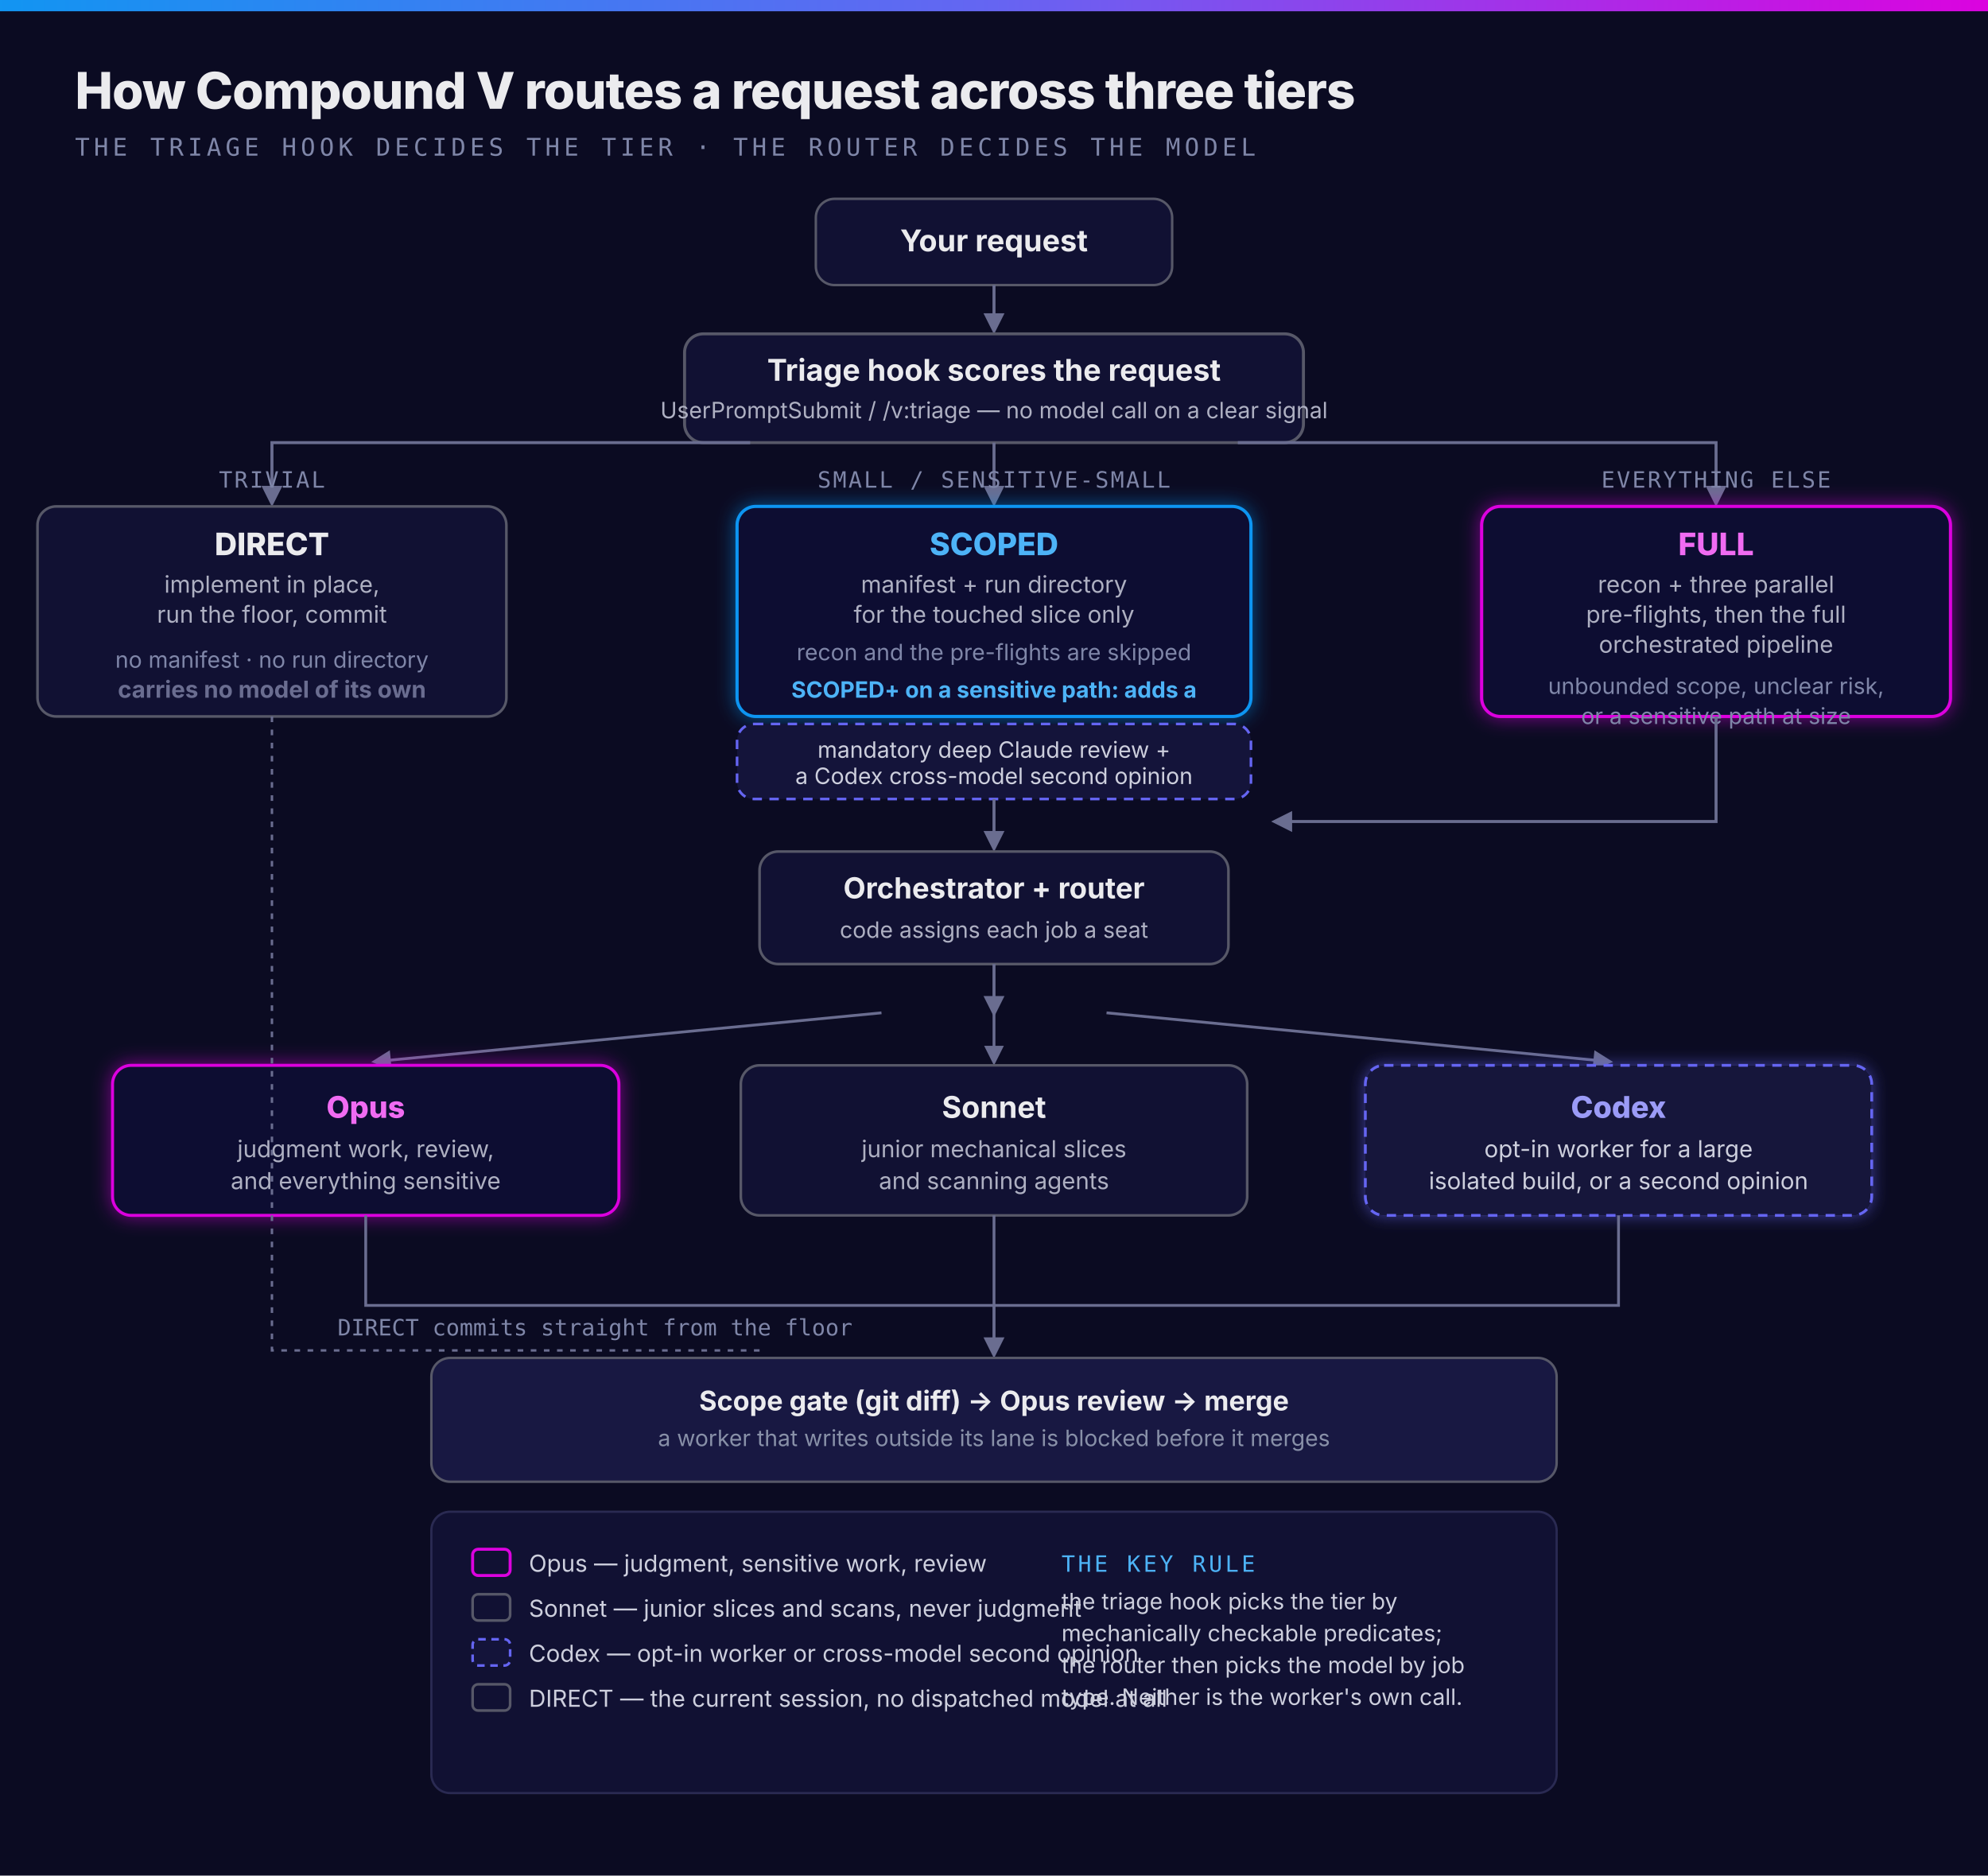
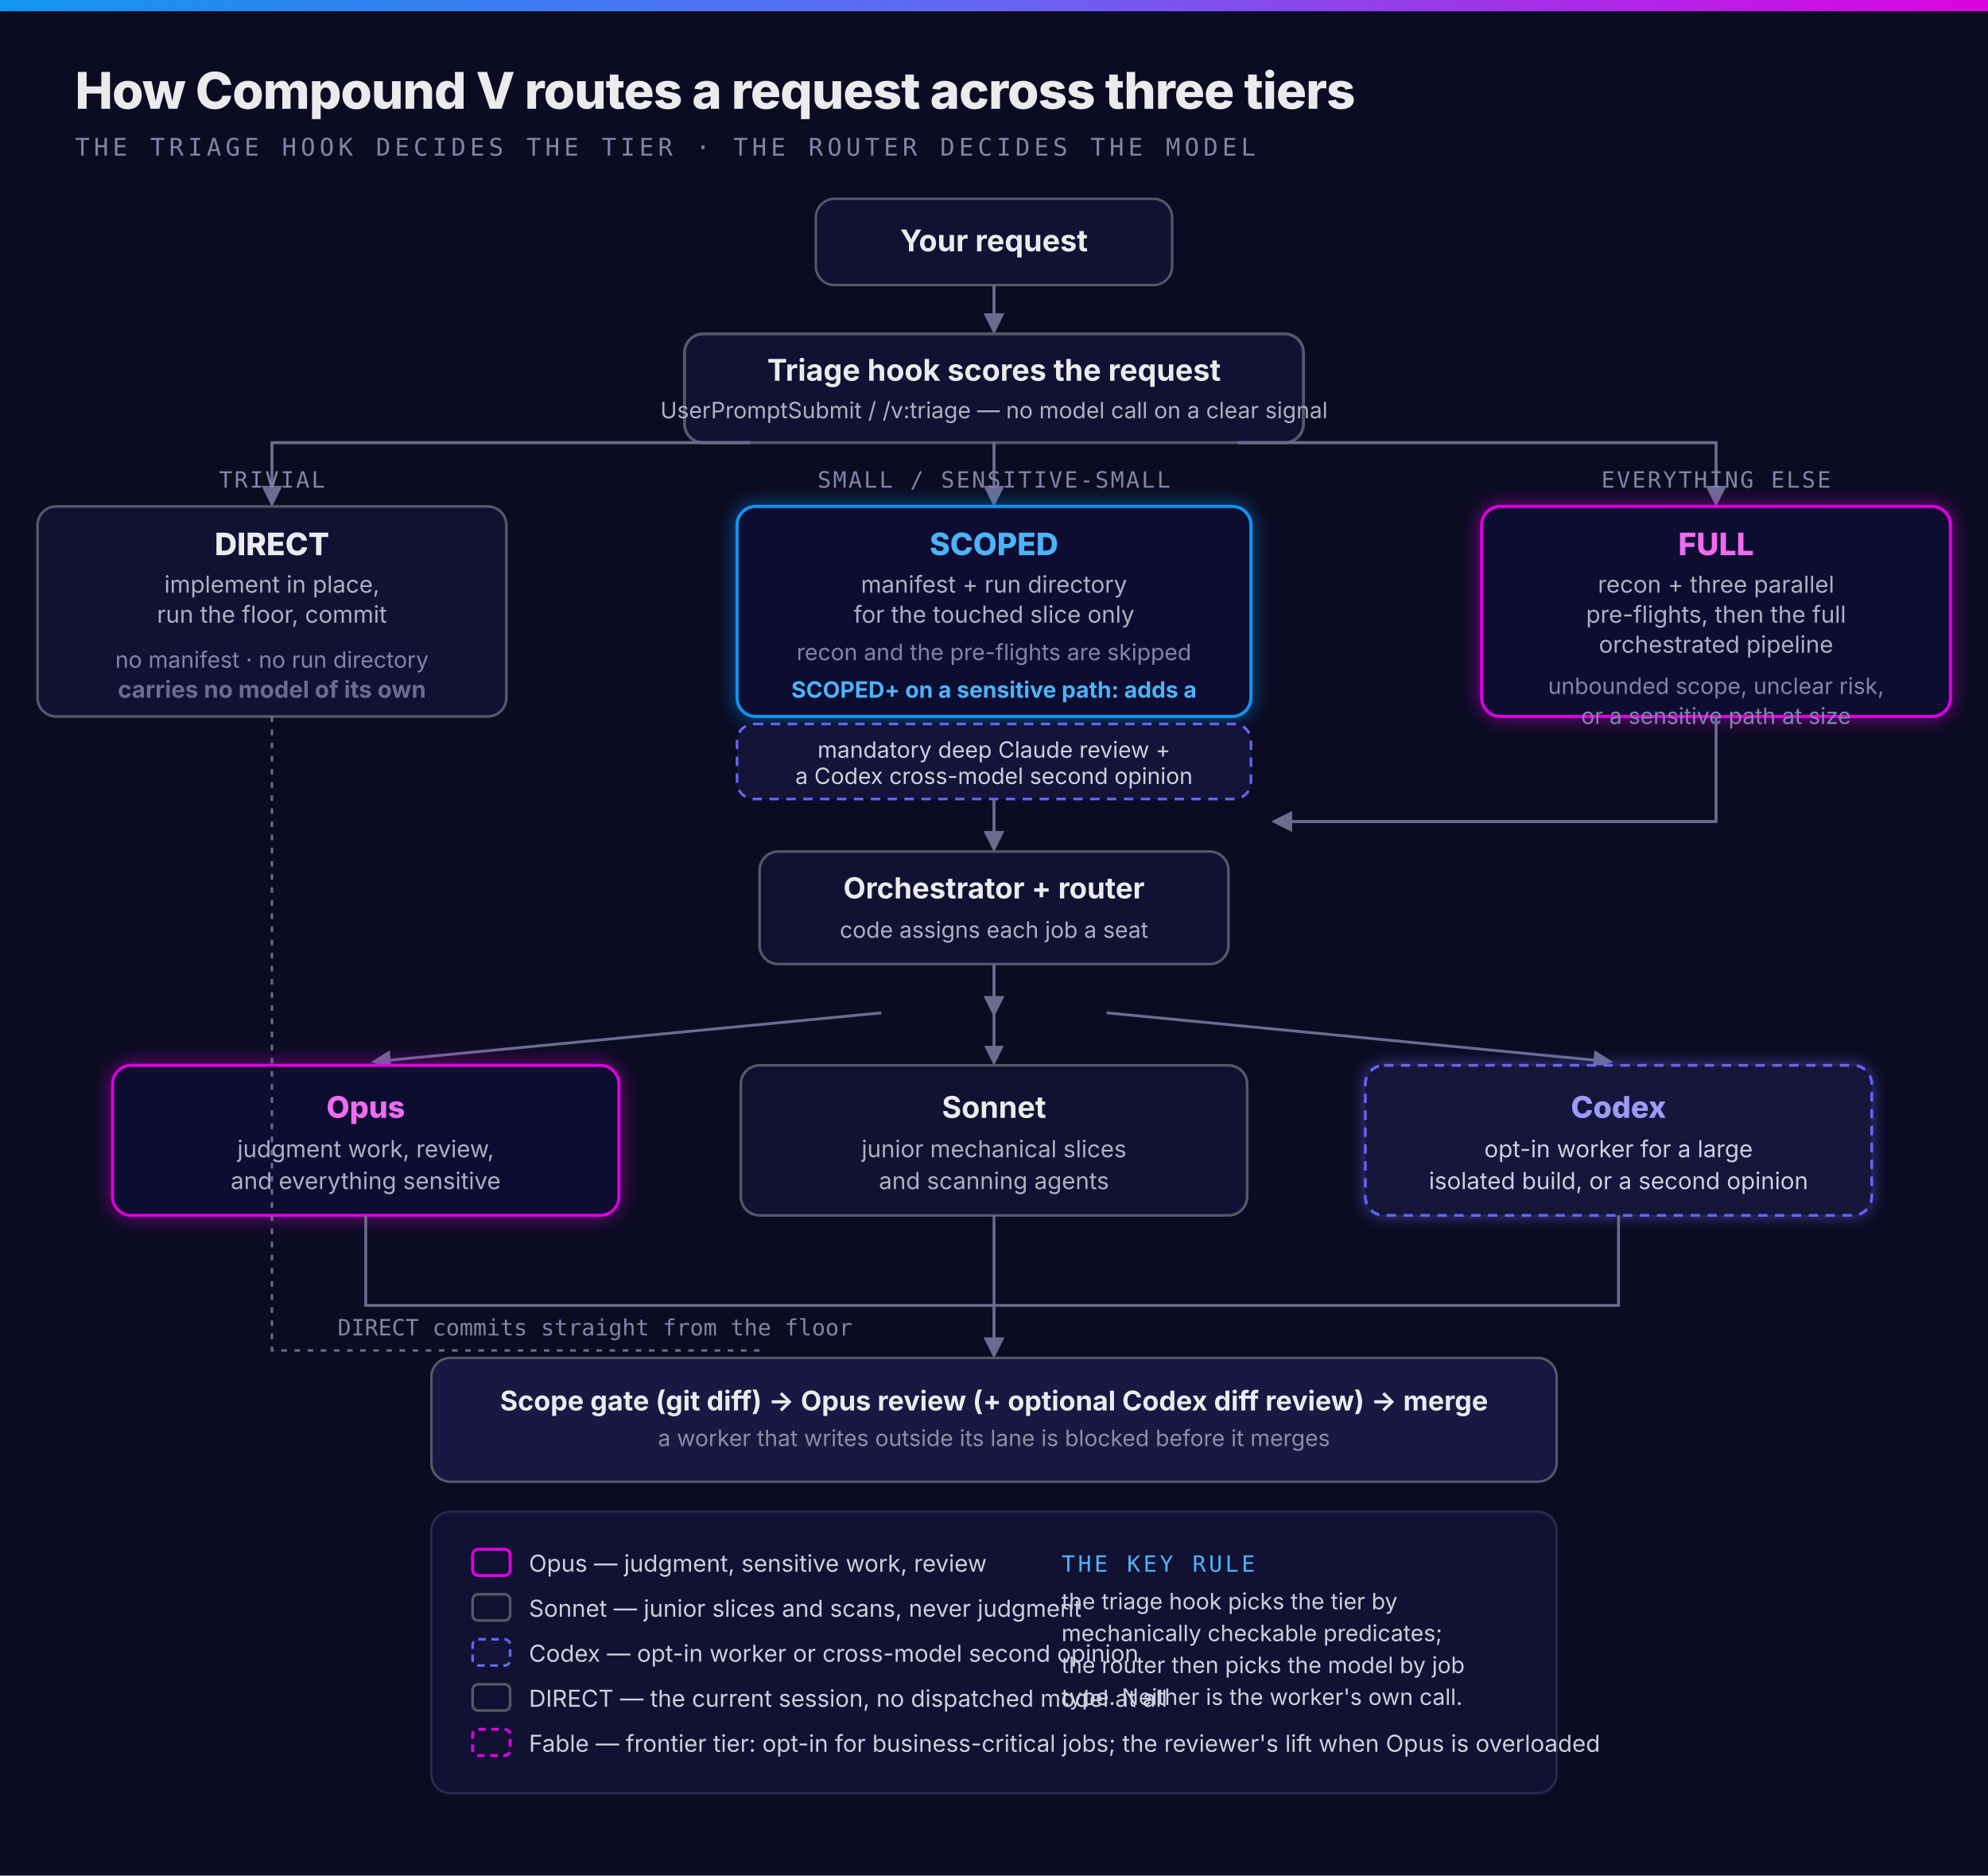
<svg xmlns="http://www.w3.org/2000/svg" viewBox="0 0 1060 1000" font-family="system-ui, -apple-system, 'Segoe UI', sans-serif">
  <defs>
    <linearGradient id="brandbar" x1="0" y1="0" x2="1" y2="0">
      <stop offset="0" stop-color="#1195f2" />
      <stop offset="0.5" stop-color="#6565f2" />
      <stop offset="1" stop-color="#dc02df" />
    </linearGradient>
    <marker id="aN" viewBox="0 0 10 10" refX="8" refY="5" markerWidth="7" markerHeight="7" orient="auto-start-reverse">
      <path d="M0 0 L10 5 L0 10 z" fill="#6a6d90" />
    </marker>
    <marker id="aV" viewBox="0 0 10 10" refX="8" refY="5" markerWidth="7" markerHeight="7" orient="auto-start-reverse">
      <path d="M0 0 L10 5 L0 10 z" fill="#6565f2" />
    </marker>
    <filter id="gMag" x="-40%" y="-40%" width="180%" height="180%">
      <feDropShadow dx="0" dy="0" stdDeviation="5" flood-color="#dc02df" flood-opacity="0.55" />
    </filter>
    <filter id="gBlue" x="-40%" y="-40%" width="180%" height="180%">
      <feDropShadow dx="0" dy="0" stdDeviation="5" flood-color="#1195f2" flood-opacity="0.55" />
    </filter>
    <filter id="gVio" x="-40%" y="-40%" width="180%" height="180%">
      <feDropShadow dx="0" dy="0" stdDeviation="4" flood-color="#6565f2" flood-opacity="0.55" />
    </filter>
  </defs>
  <rect x="0" y="0" width="1060" height="1000" fill="#0b0b22" />
  <rect x="0" y="0" width="1060" height="6" fill="url(#brandbar)" />
  <text x="40" y="58" font-size="27" font-weight="800" letter-spacing="-0.4" fill="#ebebee">How Compound V routes a request across three tiers</text>
  <text x="40" y="83" font-size="13" font-family="ui-monospace, 'SF Mono', Menlo, monospace" letter-spacing="2.2" fill="#7f86a8">THE TRIAGE HOOK DECIDES THE TIER · THE ROUTER DECIDES THE MODEL</text>
  <rect x="435" y="106" width="190" height="46" rx="10" fill="#111133" stroke="#575868" stroke-width="1.3" />
  <text x="530" y="134" font-size="16" font-weight="700" text-anchor="middle" fill="#ebebee">Your request</text>
  <line x1="530" y1="152" x2="530" y2="176" stroke="#6a6d90" stroke-width="1.6" marker-end="url(#aN)" />
  <rect x="365" y="178" width="330" height="58" rx="10" fill="#111133" stroke="#575868" stroke-width="1.6" />
  <text x="530" y="203" font-size="16" font-weight="700" text-anchor="middle" fill="#ebebee">Triage hook scores the request</text>
  <text x="530" y="223" font-size="12" text-anchor="middle" fill="#aeb0c2">UserPromptSubmit / /v:triage — no model call on a clear signal</text>
  <path d="M400 236 L145 236 L145 268" fill="none" stroke="#6a6d90" stroke-width="1.6" marker-end="url(#aN)" />
  <line x1="530" y1="236" x2="530" y2="268" stroke="#6a6d90" stroke-width="1.6" marker-end="url(#aN)" />
  <path d="M660 236 L915 236 L915 268" fill="none" stroke="#6a6d90" stroke-width="1.6" marker-end="url(#aN)" />
  <text x="145" y="260" font-size="12" font-family="ui-monospace, monospace" letter-spacing="1" text-anchor="middle" fill="#7f86a8">TRIVIAL</text>
  <text x="530" y="260" font-size="12" font-family="ui-monospace, monospace" letter-spacing="1" text-anchor="middle" fill="#7f86a8">SMALL / SENSITIVE-SMALL</text>
  <text x="915" y="260" font-size="12" font-family="ui-monospace, monospace" letter-spacing="1" text-anchor="middle" fill="#7f86a8">EVERYTHING ELSE</text>
  <rect x="20" y="270" width="250" height="112" rx="10" fill="#111133" stroke="#575868" stroke-width="1.4" />
  <text x="145" y="296" font-size="16.5" font-weight="800" text-anchor="middle" fill="#ebebee">DIRECT</text>
  <text x="145" y="316" font-size="12.5" text-anchor="middle" fill="#aeb0c2">implement in place,</text>
  <text x="145" y="332" font-size="12.5" text-anchor="middle" fill="#aeb0c2">run the floor, commit</text>
  <text x="145" y="356" font-size="12" text-anchor="middle" fill="#7f86a8">no manifest · no run directory</text>
  <text x="145" y="372" font-size="12.5" font-weight="700" text-anchor="middle" fill="#6a6d90">carries no model of its own</text>
  <rect x="393" y="270" width="274" height="112" rx="10" fill="#111133" stroke="#1195f2" stroke-width="1.7" filter="url(#gBlue)" />
  <text x="530" y="296" font-size="16.5" font-weight="800" text-anchor="middle" fill="#4db3f7">SCOPED</text>
  <text x="530" y="316" font-size="12.5" text-anchor="middle" fill="#aeb0c2">manifest + run directory</text>
  <text x="530" y="332" font-size="12.5" text-anchor="middle" fill="#aeb0c2">for the touched slice only</text>
  <text x="530" y="352" font-size="12" text-anchor="middle" fill="#7f86a8">recon and the pre-flights are skipped</text>
  <text x="530" y="372" font-size="12" font-weight="700" text-anchor="middle" fill="#4db3f7">SCOPED+ on a sensitive path: adds a</text>
  <rect x="393" y="386" width="274" height="40" rx="9" fill="#14143a" stroke="#6565f2" stroke-width="1.4" stroke-dasharray="5 4" />
  <text x="530" y="404" font-size="12" text-anchor="middle" fill="#cdcfdd">mandatory deep Claude review +</text>
  <text x="530" y="418" font-size="12" text-anchor="middle" fill="#cdcfdd">a Codex cross-model second opinion</text>
  <rect x="790" y="270" width="250" height="112" rx="10" fill="#111133" stroke="#dc02df" stroke-width="1.7" filter="url(#gMag)" />
  <text x="915" y="296" font-size="16.5" font-weight="800" text-anchor="middle" fill="#f06bf2">FULL</text>
  <text x="915" y="316" font-size="12.5" text-anchor="middle" fill="#aeb0c2">recon + three parallel</text>
  <text x="915" y="332" font-size="12.5" text-anchor="middle" fill="#aeb0c2">pre-flights, then the full</text>
  <text x="915" y="348" font-size="12.5" text-anchor="middle" fill="#aeb0c2">orchestrated pipeline</text>
  <text x="915" y="370" font-size="12" text-anchor="middle" fill="#7f86a8">unbounded scope, unclear risk,</text>
  <text x="915" y="386" font-size="12" text-anchor="middle" fill="#7f86a8">or a sensitive path at size</text>
  <line x1="530" y1="426" x2="530" y2="452" stroke="#6a6d90" stroke-width="1.6" marker-end="url(#aN)" />
  <path d="M915 382 L915 438 L680 438" fill="none" stroke="#6a6d90" stroke-width="1.6" marker-end="url(#aN)" />
  <rect x="405" y="454" width="250" height="60" rx="10" fill="#111133" stroke="#575868" stroke-width="1.4" />
  <text x="530" y="479" font-size="15.5" font-weight="700" text-anchor="middle" fill="#ebebee">Orchestrator + router</text>
  <text x="530" y="500" font-size="12" text-anchor="middle" fill="#aeb0c2">code assigns each job a seat</text>
  <line x1="530" y1="514" x2="530" y2="540" stroke="#6a6d90" stroke-width="1.6" marker-end="url(#aN)" />
  <path d="M470 540 L200 566" fill="none" stroke="#6a6d90" stroke-width="1.5" marker-end="url(#aN)" />
  <path d="M530 540 L530 566" fill="none" stroke="#6a6d90" stroke-width="1.5" marker-end="url(#aN)" />
  <path d="M590 540 L858 566" fill="none" stroke="#6a6d90" stroke-width="1.5" marker-end="url(#aN)" />
  <rect x="60" y="568" width="270" height="80" rx="10" fill="#111133" stroke="#dc02df" stroke-width="1.6" filter="url(#gMag)" />
  <text x="195" y="596" font-size="16" font-weight="800" text-anchor="middle" fill="#f06bf2">Opus</text>
  <text x="195" y="617" font-size="12.5" text-anchor="middle" fill="#aeb0c2">judgment work, review,</text>
  <text x="195" y="634" font-size="12.5" text-anchor="middle" fill="#aeb0c2">and everything sensitive</text>
  <rect x="395" y="568" width="270" height="80" rx="10" fill="#111133" stroke="#575868" stroke-width="1.4" />
  <text x="530" y="596" font-size="16" font-weight="700" text-anchor="middle" fill="#ebebee">Sonnet</text>
  <text x="530" y="617" font-size="12.5" text-anchor="middle" fill="#aeb0c2">junior mechanical slices</text>
  <text x="530" y="634" font-size="12.5" text-anchor="middle" fill="#aeb0c2">and scanning agents</text>
  <rect x="728" y="568" width="270" height="80" rx="10" fill="#14143a" stroke="#6565f2" stroke-width="1.5" stroke-dasharray="5 4" filter="url(#gVio)" />
  <text x="863" y="596" font-size="16" font-weight="800" text-anchor="middle" fill="#9b9bf7">Codex</text>
  <text x="863" y="617" font-size="12.5" text-anchor="middle" fill="#cdcfdd">opt-in worker for a large</text>
  <text x="863" y="634" font-size="12.5" text-anchor="middle" fill="#cdcfdd">isolated build, or a second opinion</text>
  <path d="M195 648 L195 696 L530 696" fill="none" stroke="#6a6d90" stroke-width="1.5" />
  <path d="M530 648 L530 696" fill="none" stroke="#6a6d90" stroke-width="1.5" />
  <path d="M863 648 L863 696 L530 696" fill="none" stroke="#6a6d90" stroke-width="1.5" />
  <line x1="530" y1="696" x2="530" y2="722" stroke="#6a6d90" stroke-width="1.6" marker-end="url(#aN)" />
  <path d="M145 382 L145 720 L405 720" fill="none" stroke="#6a6d90" stroke-width="1.3" stroke-dasharray="3 4" />
  <text x="180" y="712" font-size="12" font-family="ui-monospace, monospace" fill="#7f86a8">DIRECT commits straight from the floor</text>
  <rect x="230" y="724" width="600" height="66" rx="10" fill="#181842" stroke="#575868" stroke-width="1.3" />
-   <text x="530" y="752" font-size="14.5" font-weight="700" text-anchor="middle" fill="#ebebee">Scope gate (git diff) → Opus review → merge</text>
+   <text x="530" y="752" font-size="14.5" font-weight="700" text-anchor="middle" fill="#ebebee">Scope gate (git diff) → Opus review (+ optional Codex diff review) → merge</text>
  <text x="530" y="771" font-size="12" text-anchor="middle" fill="#8890a8">a worker that writes outside its lane is blocked before it merges</text>
  <rect x="230" y="806" width="600" height="150" rx="10" fill="#111133" stroke="#2a2a52" stroke-width="1.2" />
  <rect x="252" y="826" width="20" height="14" rx="3" fill="#111133" stroke="#dc02df" stroke-width="1.6" />
  <text x="282" y="838" font-size="12.5" fill="#cdcfdd">Opus — judgment, sensitive work, review</text>
  <rect x="252" y="850" width="20" height="14" rx="3" fill="#111133" stroke="#575868" stroke-width="1.4" />
  <text x="282" y="862" font-size="12.5" fill="#cdcfdd">Sonnet — junior slices and scans, never judgment</text>
  <rect x="252" y="874" width="20" height="14" rx="3" fill="#14143a" stroke="#6565f2" stroke-width="1.4" stroke-dasharray="4 3" />
  <text x="282" y="886" font-size="12.5" fill="#cdcfdd">Codex — opt-in worker or cross-model second opinion</text>
  <rect x="252" y="898" width="20" height="14" rx="3" fill="#111133" stroke="#575868" stroke-width="1.4" />
  <text x="282" y="910" font-size="12.5" fill="#cdcfdd">DIRECT — the current session, no dispatched model at all</text>
+   <rect x="252" y="922" width="20" height="14" rx="3" fill="#111133" stroke="#dc02df" stroke-width="1.6" stroke-dasharray="4 3" />
+   <text x="282" y="934" font-size="12.5" fill="#cdcfdd">Fable — frontier tier: opt-in for business-critical jobs; the reviewer's lift when Opus is overloaded</text>
  <text x="566" y="838" font-size="12" font-family="ui-monospace, monospace" letter-spacing="1.5" fill="#4db3f7">THE KEY RULE</text>
  <text x="566" y="858" font-size="12" fill="#cdcfdd">the triage hook picks the tier by</text>
  <text x="566" y="875" font-size="12" fill="#cdcfdd">mechanically checkable predicates;</text>
  <text x="566" y="892" font-size="12" fill="#cdcfdd">the router then picks the model by job</text>
  <text x="566" y="909" font-size="12" fill="#cdcfdd">type. Neither is the worker's own call.</text>
</svg>
